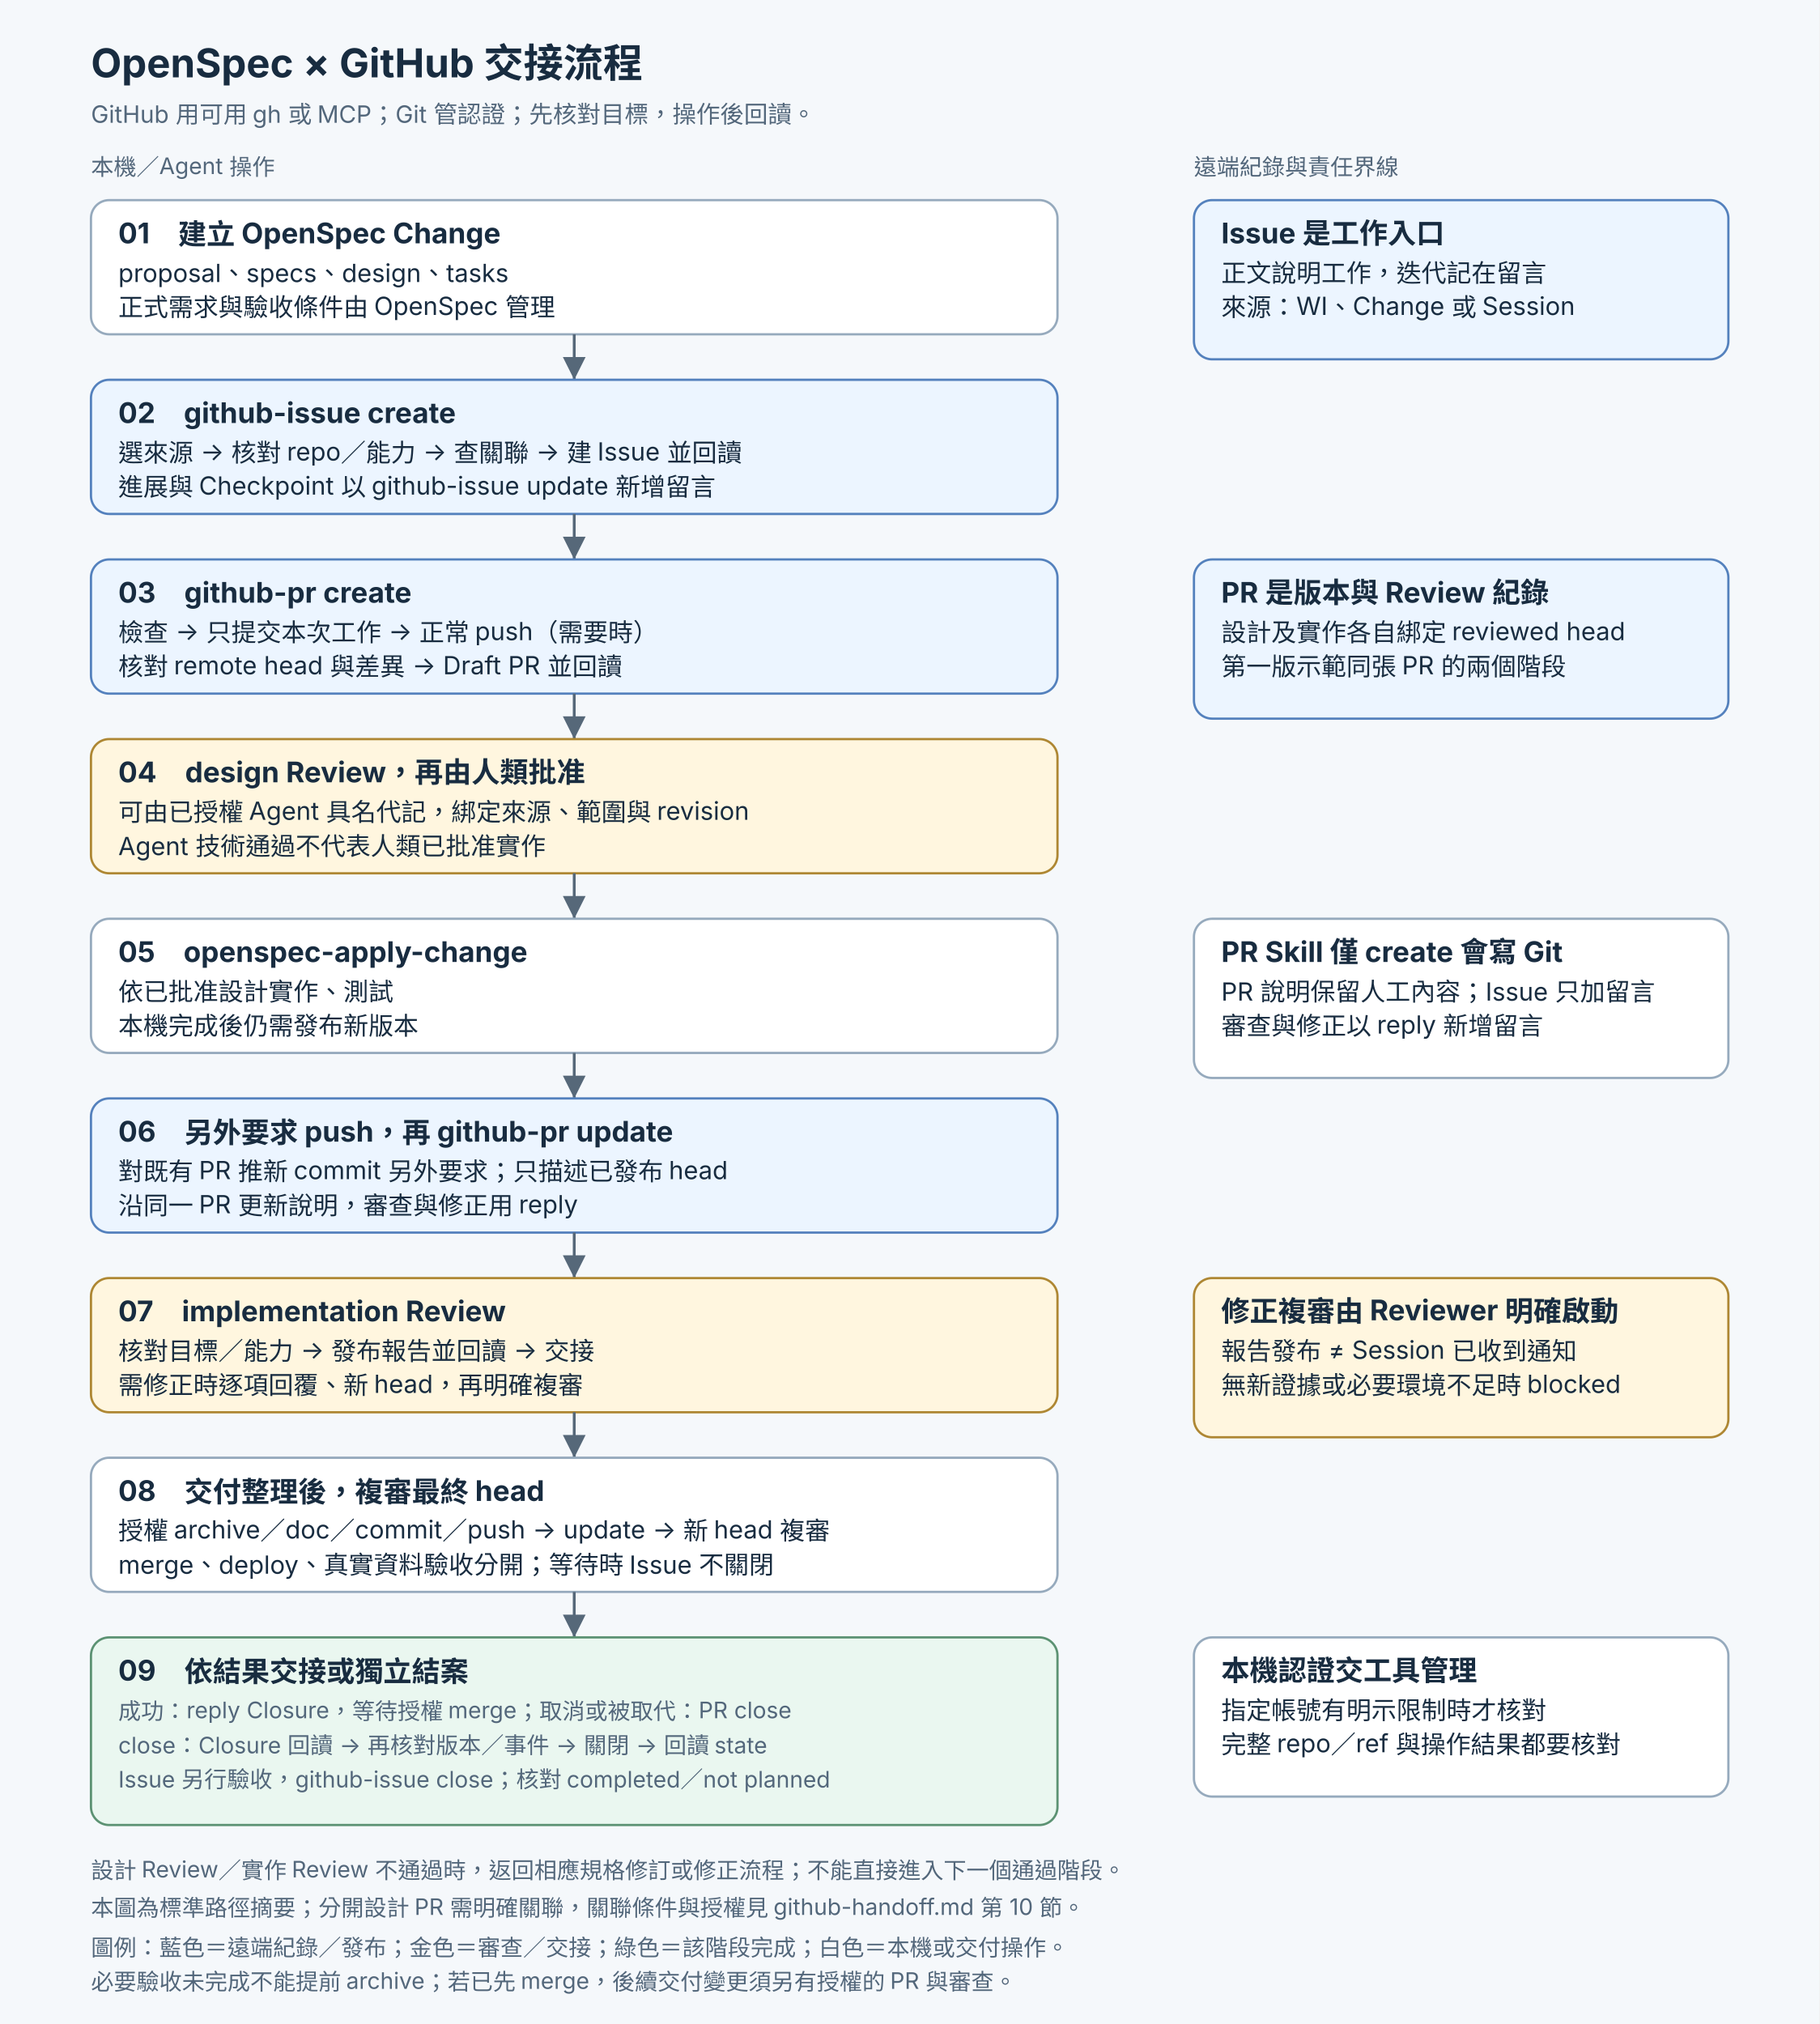
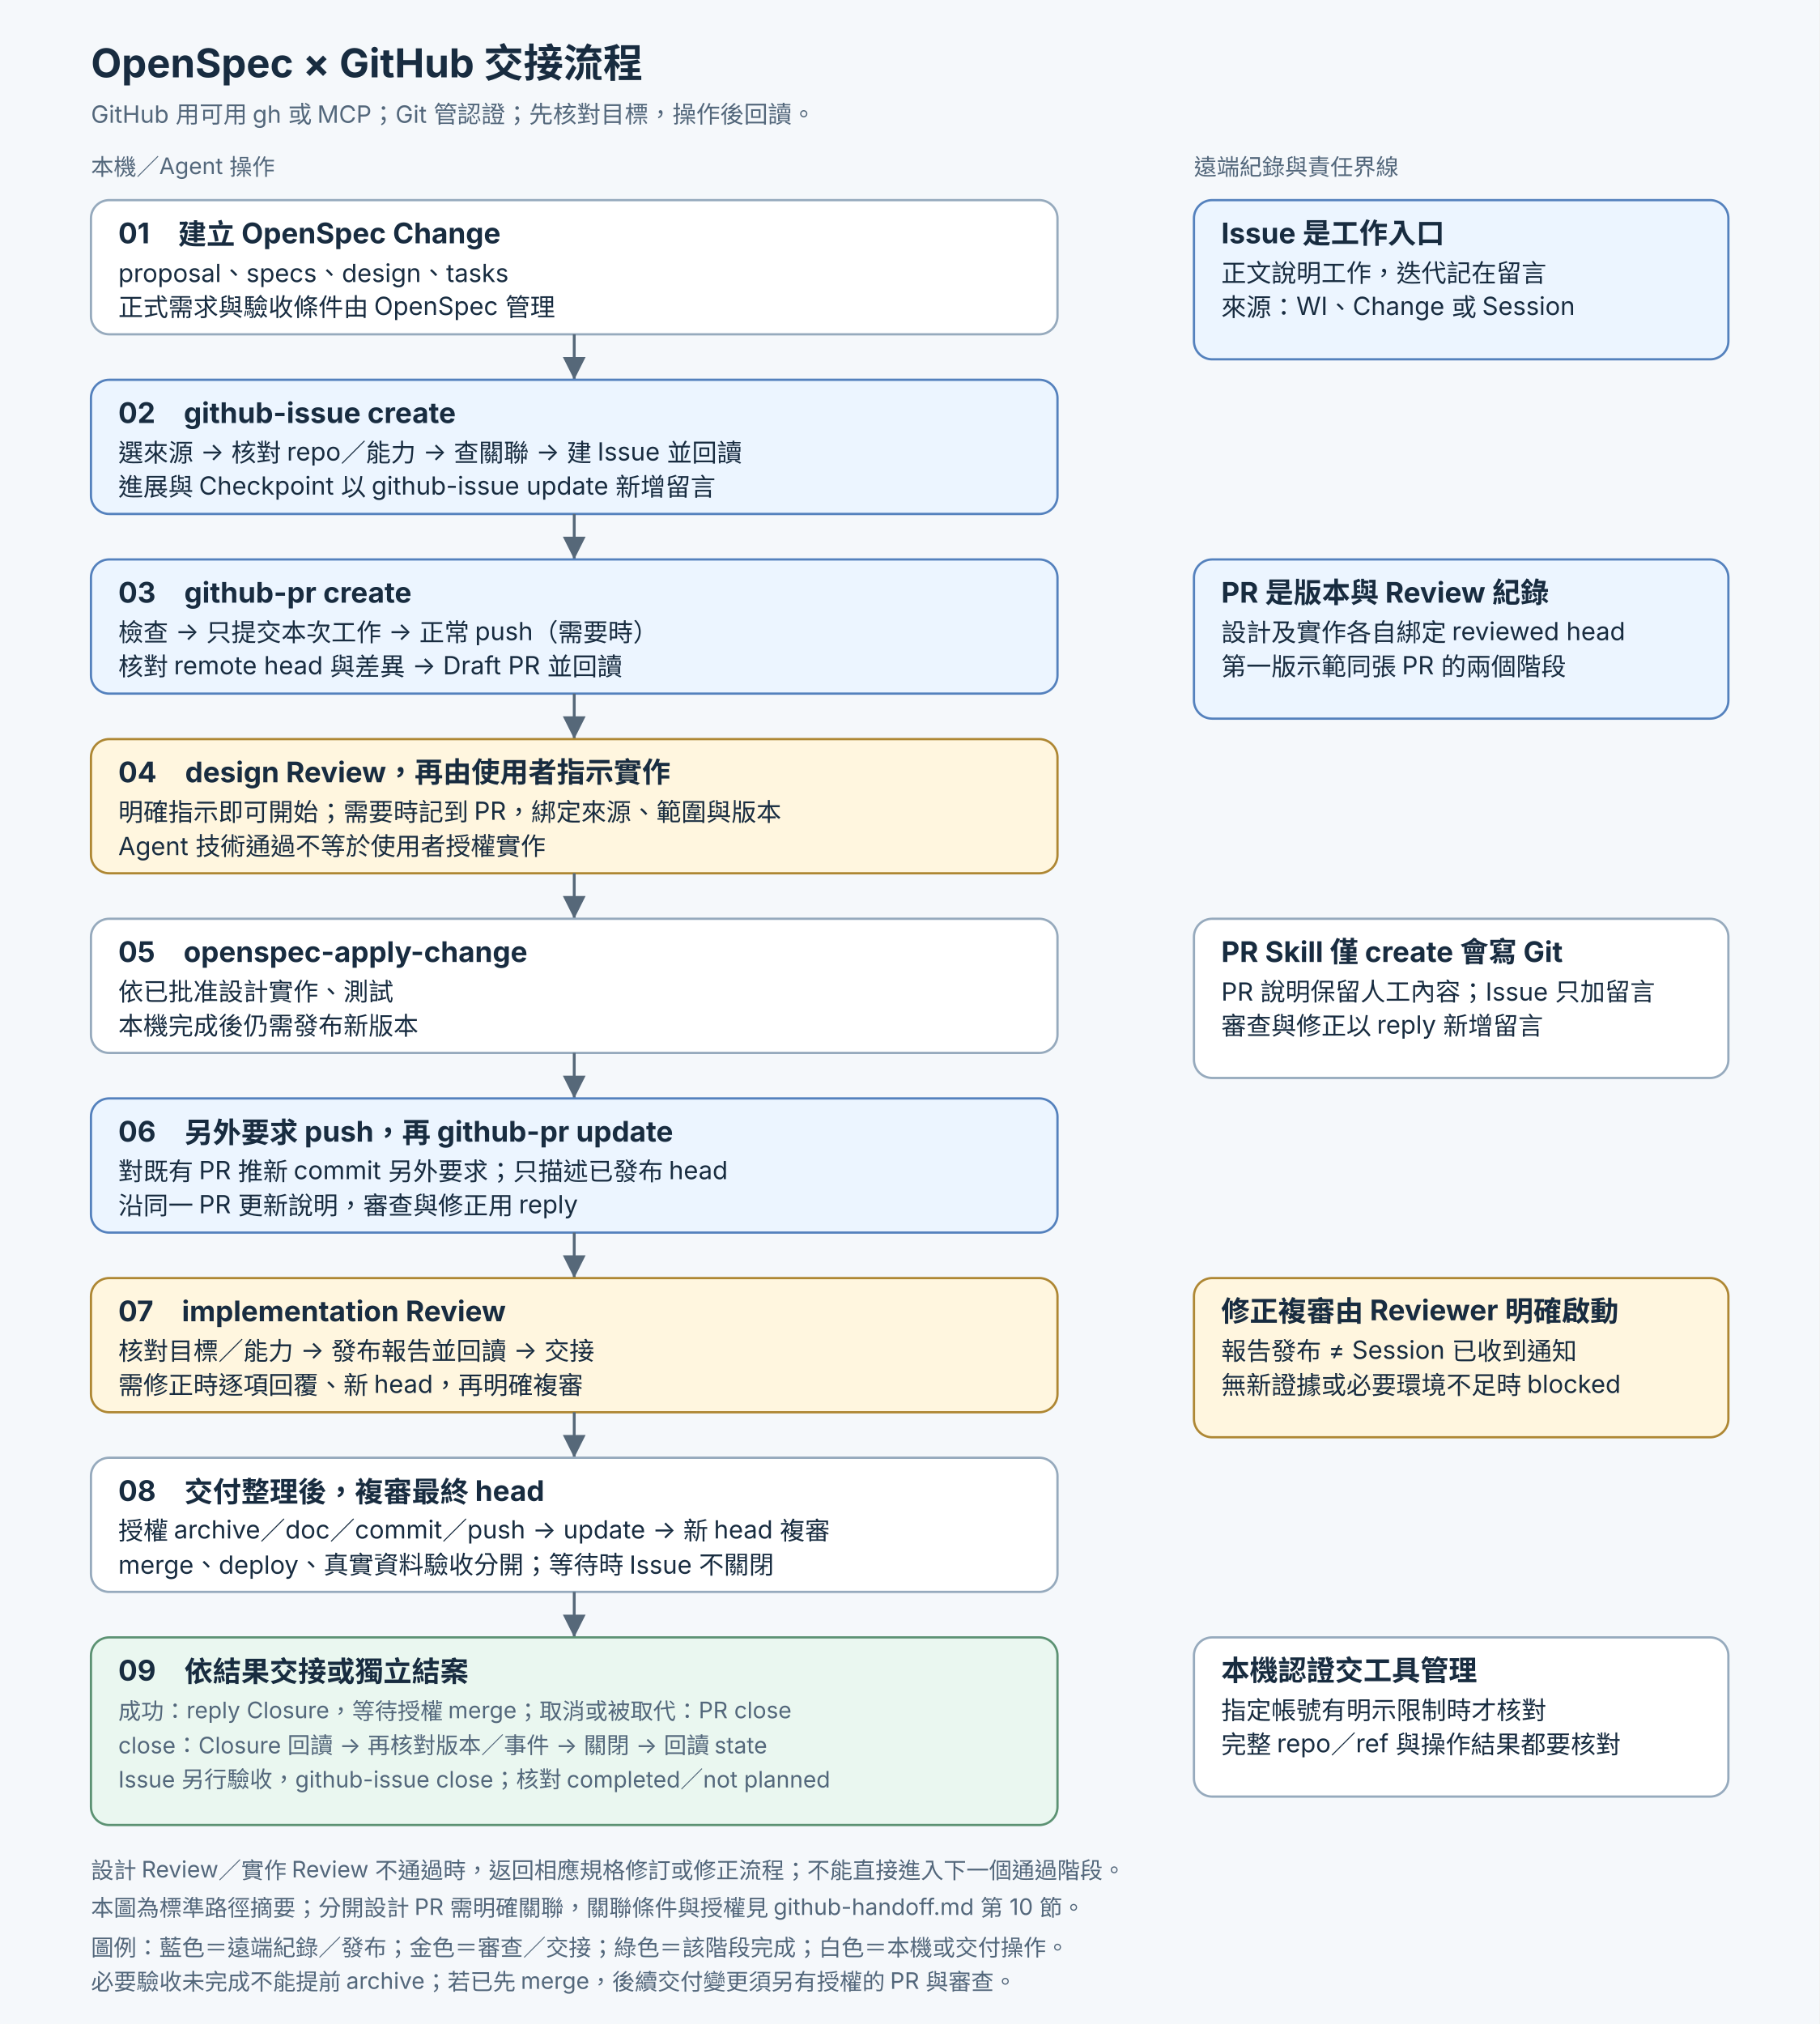
<svg xmlns="http://www.w3.org/2000/svg" width="1600" height="1780" viewBox="0 0 1600 1780" role="img" aria-labelledby="title desc">
  <defs>
    <marker id="arrow" markerWidth="10" markerHeight="10" refX="8" refY="4" orient="auto">
      <path d="M0 0 L8 4 L0 8 Z" fill="#566879" />
    </marker>
  </defs>
  <style>text{font-family:Inter,"PingFang TC","Noto Sans CJK TC",sans-serif;fill:#182c40}.title{font-size:35px;font-weight:700}.sub{font-size:21px;fill:#53677b}.heading{font-size:25px;font-weight:650}.body{font-size:22px}.note{font-size:20px;fill:#53677b}.box{fill:white;stroke:#96aabd;stroke-width:2}.blue{fill:#ecf5ff;stroke:#5481bd;stroke-width:2}.gold{fill:#fff6df;stroke:#ae8733;stroke-width:2}.green{fill:#eaf7f0;stroke:#5c9273;stroke-width:2}.line{fill:none;stroke:#566879;stroke-width:2.5;marker-end:url(#arrow)}.dash{fill:none;stroke:#8194a7;stroke-width:2;stroke-dasharray:7 6}</style>
  <rect width="1600" height="1780" fill="#f5f8fb" />
  <text x="80" y="68" class="title">OpenSpec × GitHub 交接流程</text>
  <text x="80" y="108" class="sub">GitHub 用可用 gh 或 MCP；Git 管認證；先核對目標，操作後回讀。</text>
  <text x="80" y="154" class="note">本機／Agent 操作</text>
  <text x="1050" y="154" class="note">遠端紀錄與責任界線</text>
  <rect x="80" y="176" width="850" height="118" rx="16" class="box" />
  <text x="104" y="214" class="heading">01　建立 OpenSpec Change</text>
  <text x="104" y="248" class="body">proposal、specs、design、tasks</text>
  <text x="104" y="278" class="body">正式需求與驗收條件由 OpenSpec 管理</text>
  <path d="M505 294 V334" class="line" />
  <rect x="80" y="334" width="850" height="118" rx="16" class="blue" />
  <text x="104" y="372" class="heading">02　github-issue create</text>
  <text x="104" y="406" class="body">選來源 → 核對 repo／能力 → 查關聯 → 建 Issue 並回讀</text>
  <text x="104" y="436" class="body">進展與 Checkpoint 以 github-issue update 新增留言</text>
  <path d="M505 452 V492" class="line" />
  <rect x="80" y="492" width="850" height="118" rx="16" class="blue" />
  <text x="104" y="530" class="heading">03　github-pr create</text>
  <text x="104" y="564" class="body">檢查 → 只提交本次工作 → 正常 push（需要時）</text>
  <text x="104" y="594" class="body">核對 remote head 與差異 → Draft PR 並回讀</text>
  <path d="M505 610 V650" class="line" />
  <rect x="80" y="650" width="850" height="118" rx="16" class="gold" />
-   <text x="104" y="688" class="heading">04　design Review，再由人類批准</text>
-   <text x="104" y="722" class="body">可由已授權 Agent 具名代記，綁定來源、範圍與 revision</text>
-   <text x="104" y="752" class="body">Agent 技術通過不代表人類已批准實作</text>
+   <text x="104" y="688" class="heading">04　design Review，再由使用者指示實作</text>
+   <text x="104" y="722" class="body">明確指示即可開始；需要時記到 PR，綁定來源、範圍與版本</text>
+   <text x="104" y="752" class="body">Agent 技術通過不等於使用者授權實作</text>
  <path d="M505 768 V808" class="line" />
  <rect x="80" y="808" width="850" height="118" rx="16" class="box" />
  <text x="104" y="846" class="heading">05　openspec-apply-change</text>
  <text x="104" y="880" class="body">依已批准設計實作、測試</text>
  <text x="104" y="910" class="body">本機完成後仍需發布新版本</text>
  <path d="M505 926 V966" class="line" />
  <rect x="80" y="966" width="850" height="118" rx="16" class="blue" />
  <text x="104" y="1004" class="heading">06　另外要求 push，再 github-pr update</text>
  <text x="104" y="1038" class="body">對既有 PR 推新 commit 另外要求；只描述已發布 head</text>
  <text x="104" y="1068" class="body">沿同一 PR 更新說明，審查與修正用 reply</text>
  <path d="M505 1084 V1124" class="line" />
  <rect x="80" y="1124" width="850" height="118" rx="16" class="gold" />
  <text x="104" y="1162" class="heading">07　implementation Review</text>
  <text x="104" y="1196" class="body">核對目標／能力 → 發布報告並回讀 → 交接</text>
  <text x="104" y="1226" class="body">需修正時逐項回覆、新 head，再明確複審</text>
  <path d="M505 1242 V1282" class="line" />
  <rect x="80" y="1282" width="850" height="118" rx="16" class="box" />
  <text x="104" y="1320" class="heading">08　交付整理後，複審最終 head</text>
  <text x="104" y="1354" class="body">授權 archive／doc／commit／push → update → 新 head 複審</text>
  <text x="104" y="1384" class="body">merge、deploy、真實資料驗收分開；等待時 Issue 不關閉</text>
  <path d="M505 1400 V1440" class="line" />
  <rect x="80" y="1440" width="850" height="165" rx="16" class="green" />
  <text x="104" y="1478" class="heading">09　依結果交接或獨立結案</text>
  <text x="104" y="1512" class="note">成功：reply Closure，等待授權 merge；取消或被取代：PR close</text>
  <text x="104" y="1542" class="note">close：Closure 回讀 → 再核對版本／事件 → 關閉 → 回讀 state</text>
  <text x="104" y="1572" class="note">Issue 另行驗收，github-issue close；核對 completed／not planned</text>
  <rect x="1050" y="176" width="470" height="140" rx="16" class="blue" />
  <text x="1074" y="214" class="heading">Issue 是工作入口</text>
  <text x="1074" y="248" class="body">正文說明工作，迭代記在留言</text>
  <text x="1074" y="278" class="body">來源：WI、Change 或 Session</text>
  <rect x="1050" y="492" width="470" height="140" rx="16" class="blue" />
  <text x="1074" y="530" class="heading">PR 是版本與 Review 紀錄</text>
  <text x="1074" y="564" class="body">設計及實作各自綁定 reviewed head</text>
  <text x="1074" y="594" class="body">第一版示範同張 PR 的兩個階段</text>
  <rect x="1050" y="808" width="470" height="140" rx="16" class="box" />
  <text x="1074" y="846" class="heading">PR Skill 僅 create 會寫 Git</text>
  <text x="1074" y="880" class="body">PR 說明保留人工內容；Issue 只加留言</text>
  <text x="1074" y="910" class="body">審查與修正以 reply 新增留言</text>
  <rect x="1050" y="1124" width="470" height="140" rx="16" class="gold" />
  <text x="1074" y="1162" class="heading">修正複審由 Reviewer 明確啟動</text>
  <text x="1074" y="1196" class="body">報告發布 ≠ Session 已收到通知</text>
  <text x="1074" y="1226" class="body">無新證據或必要環境不足時 blocked</text>
  <rect x="1050" y="1440" width="470" height="140" rx="16" class="box" />
  <text x="1074" y="1478" class="heading">本機認證交工具管理</text>
  <text x="1074" y="1512" class="body">指定帳號有明示限制時才核對</text>
  <text x="1074" y="1542" class="body">完整 repo／ref 與操作結果都要核對</text>
  <text x="80" y="1652" class="note">設計 Review／實作 Review 不通過時，返回相應規格修訂或修正流程；不能直接進入下一個通過階段。</text>
  <text x="80" y="1685" class="note">本圖為標準路徑摘要；分開設計 PR 需明確關聯，關聯條件與授權見 github-handoff.md 第 10 節。</text>
  <text x="80" y="1720" class="note">圖例：藍色＝遠端紀錄／發布；金色＝審查／交接；綠色＝該階段完成；白色＝本機或交付操作。</text>
  <text x="80" y="1750" class="note">必要驗收未完成不能提前 archive；若已先 merge，後續交付變更須另有授權的 PR 與審查。</text>
</svg>
